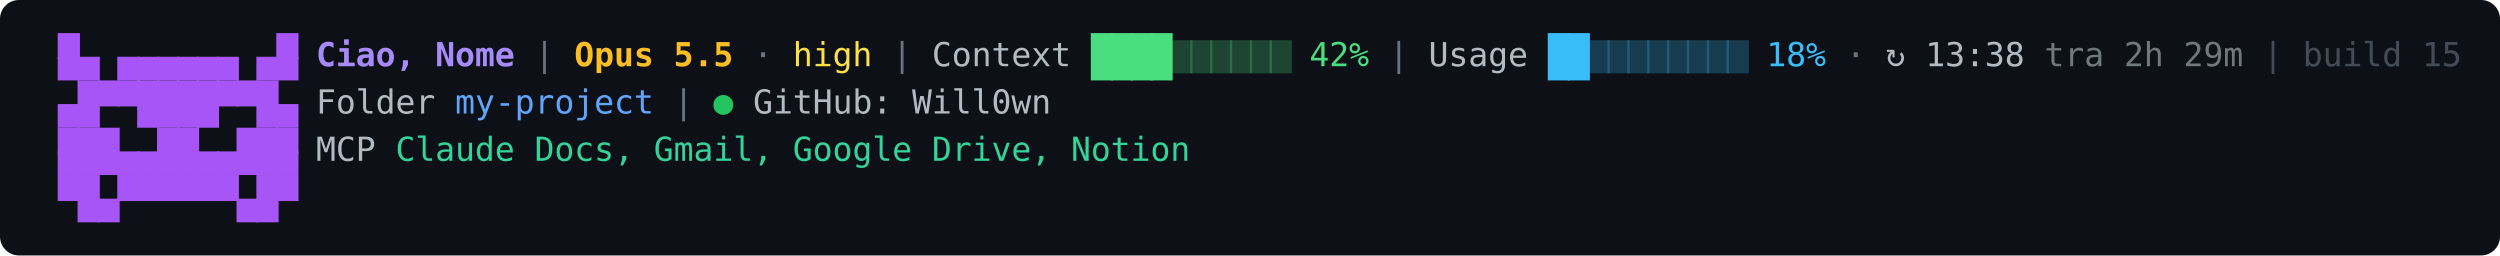
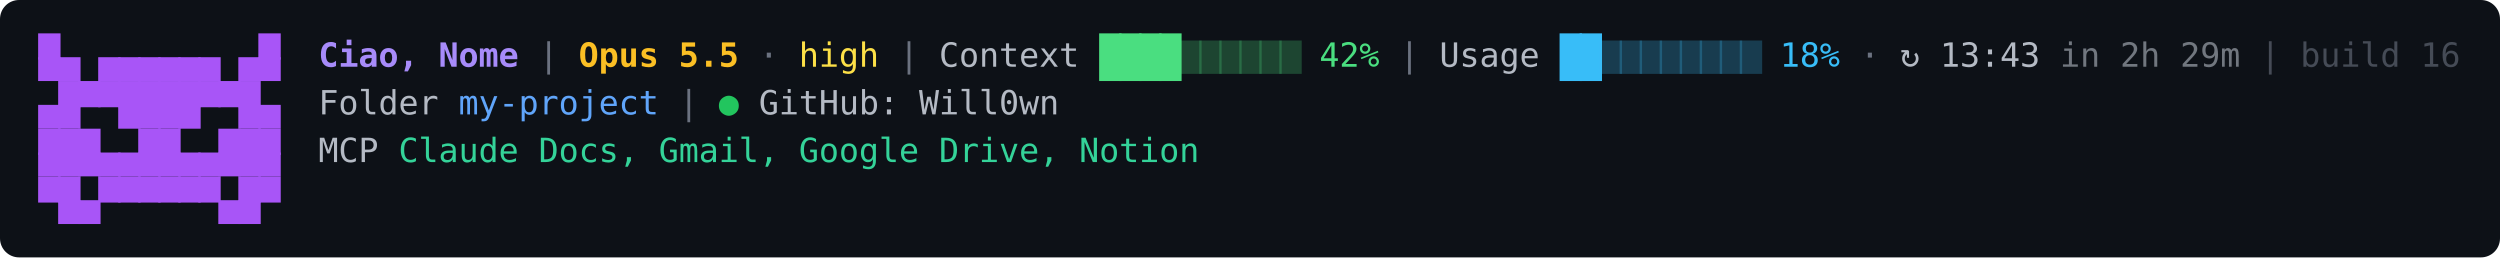
- <svg xmlns="http://www.w3.org/2000/svg" width="1057" height="108" viewBox="0 0 1057 108" font-family="Consolas, Menlo, monospace" font-size="14">
+ <svg xmlns="http://www.w3.org/2000/svg" width="1049" height="108" viewBox="0 0 1049 108" font-family="Consolas, Menlo, monospace" font-size="14">
  <rect width="100%" height="100%" rx="8" fill="#0d1117" />
+   <rect x="16" y="24" width="9.4" height="10" fill="#a855f7" />
+   <rect x="16" y="14" width="9.4" height="11" fill="#a855f7" />
  <rect x="24.4" y="24" width="9.4" height="10" fill="#a855f7" />
-   <rect x="24.4" y="14" width="9.4" height="11" fill="#a855f7" />
-   <rect x="32.8" y="24" width="9.4" height="10" fill="#a855f7" />
+   <rect x="41.2" y="24" width="9.4" height="10" fill="#a855f7" />
  <rect x="49.6" y="24" width="9.4" height="10" fill="#a855f7" />
  <rect x="58" y="24" width="9.4" height="10" fill="#a855f7" />
  <rect x="66.4" y="24" width="9.4" height="10" fill="#a855f7" />
  <rect x="74.8" y="24" width="9.4" height="10" fill="#a855f7" />
  <rect x="83.2" y="24" width="9.4" height="10" fill="#a855f7" />
-   <rect x="91.6" y="24" width="9.4" height="10" fill="#a855f7" />
+   <rect x="100" y="24" width="9.4" height="10" fill="#a855f7" />
  <rect x="108.4" y="24" width="9.4" height="10" fill="#a855f7" />
-   <rect x="116.8" y="24" width="9.4" height="10" fill="#a855f7" />
-   <rect x="116.8" y="14" width="9.4" height="11" fill="#a855f7" />
+   <rect x="108.4" y="14" width="9.4" height="11" fill="#a855f7" />
  <text x="133.6" y="28" fill="#a78bfa" font-weight="bold">C</text>
  <text x="142" y="28" fill="#a78bfa" font-weight="bold">i</text>
  <text x="150.4" y="28" fill="#a78bfa" font-weight="bold">a</text>
  <text x="158.8" y="28" fill="#a78bfa" font-weight="bold">o</text>
  <text x="167.2" y="28" fill="#a78bfa" font-weight="bold">,</text>
  <text x="184" y="28" fill="#a78bfa" font-weight="bold">N</text>
  <text x="192.4" y="28" fill="#a78bfa" font-weight="bold">o</text>
  <text x="200.8" y="28" fill="#a78bfa" font-weight="bold">m</text>
  <text x="209.2" y="28" fill="#a78bfa" font-weight="bold">e</text>
  <text x="226" y="28" fill="#6b7280">|</text>
  <text x="242.8" y="28" fill="#fbbf24" font-weight="bold">O</text>
  <text x="251.2" y="28" fill="#fbbf24" font-weight="bold">p</text>
  <text x="259.6" y="28" fill="#fbbf24" font-weight="bold">u</text>
  <text x="268" y="28" fill="#fbbf24" font-weight="bold">s</text>
  <text x="284.8" y="28" fill="#fbbf24" font-weight="bold">5</text>
  <text x="293.2" y="28" fill="#fbbf24" font-weight="bold">.</text>
  <text x="301.6" y="28" fill="#fbbf24" font-weight="bold">5</text>
  <text x="318.4" y="28" fill="#6b7280">·</text>
  <text x="335.2" y="28" fill="#fde047">h</text>
  <text x="343.6" y="28" fill="#fde047">i</text>
  <text x="352" y="28" fill="#fde047">g</text>
  <text x="360.4" y="28" fill="#fde047">h</text>
  <text x="377.2" y="28" fill="#6b7280">|</text>
  <text x="394" y="28" fill="#b4bac4">C</text>
  <text x="402.4" y="28" fill="#b4bac4">o</text>
  <text x="410.8" y="28" fill="#b4bac4">n</text>
  <text x="419.2" y="28" fill="#b4bac4">t</text>
  <text x="427.6" y="28" fill="#b4bac4">e</text>
  <text x="436" y="28" fill="#b4bac4">x</text>
  <text x="444.4" y="28" fill="#b4bac4">t</text>
  <rect x="461.2" y="14" width="9.4" height="20" fill="#4ade80" />
  <rect x="469.6" y="14" width="9.4" height="20" fill="#4ade80" />
  <rect x="478" y="14" width="9.4" height="20" fill="#4ade80" />
  <rect x="486.4" y="14" width="9.4" height="20" fill="#4ade80" />
  <rect x="494.8" y="17" width="9.4" height="14" fill="#4ade80" opacity="0.25" />
  <rect x="503.2" y="17" width="9.4" height="14" fill="#4ade80" opacity="0.25" />
  <rect x="511.6" y="17" width="9.4" height="14" fill="#4ade80" opacity="0.25" />
  <rect x="520" y="17" width="9.4" height="14" fill="#4ade80" opacity="0.25" />
  <rect x="528.4" y="17" width="9.4" height="14" fill="#4ade80" opacity="0.25" />
  <rect x="536.8" y="17" width="9.4" height="14" fill="#4ade80" opacity="0.25" />
  <text x="553.6" y="28" fill="#4ade80">4</text>
  <text x="562" y="28" fill="#4ade80">2</text>
  <text x="570.4" y="28" fill="#4ade80">%</text>
  <text x="587.2" y="28" fill="#6b7280">|</text>
  <text x="604" y="28" fill="#b4bac4">U</text>
  <text x="612.4" y="28" fill="#b4bac4">s</text>
  <text x="620.8" y="28" fill="#b4bac4">a</text>
  <text x="629.2" y="28" fill="#b4bac4">g</text>
  <text x="637.6" y="28" fill="#b4bac4">e</text>
  <rect x="654.4" y="14" width="9.4" height="20" fill="#38bdf8" />
  <rect x="662.8" y="14" width="9.4" height="20" fill="#38bdf8" />
  <rect x="671.2" y="17" width="9.4" height="14" fill="#38bdf8" opacity="0.25" />
  <rect x="679.6" y="17" width="9.4" height="14" fill="#38bdf8" opacity="0.25" />
  <rect x="688" y="17" width="9.4" height="14" fill="#38bdf8" opacity="0.25" />
  <rect x="696.4" y="17" width="9.4" height="14" fill="#38bdf8" opacity="0.25" />
  <rect x="704.8" y="17" width="9.4" height="14" fill="#38bdf8" opacity="0.25" />
  <rect x="713.2" y="17" width="9.4" height="14" fill="#38bdf8" opacity="0.25" />
  <rect x="721.6" y="17" width="9.4" height="14" fill="#38bdf8" opacity="0.25" />
  <rect x="730" y="17" width="9.4" height="14" fill="#38bdf8" opacity="0.25" />
  <text x="746.8" y="28" fill="#38bdf8">1</text>
  <text x="755.2" y="28" fill="#38bdf8">8</text>
  <text x="763.6" y="28" fill="#38bdf8">%</text>
  <text x="780.4" y="28" fill="#6b7280">·</text>
  <text x="797.2" y="28" fill="#b4bac4">↻</text>
  <text x="814" y="28" fill="#b4bac4">1</text>
  <text x="822.4" y="28" fill="#b4bac4">3</text>
  <text x="830.8" y="28" fill="#b4bac4">:</text>
-   <text x="839.2" y="28" fill="#b4bac4">3</text>
-   <text x="847.6" y="28" fill="#b4bac4">8</text>
-   <text x="864.4" y="28" fill="#b4bac4" opacity="0.6">t</text>
-   <text x="872.8" y="28" fill="#b4bac4" opacity="0.6">r</text>
-   <text x="881.2" y="28" fill="#b4bac4" opacity="0.6">a</text>
-   <text x="898" y="28" fill="#b4bac4" opacity="0.6">2</text>
-   <text x="906.4" y="28" fill="#b4bac4" opacity="0.6">h</text>
-   <text x="923.2" y="28" fill="#b4bac4" opacity="0.6">2</text>
-   <text x="931.6" y="28" fill="#b4bac4" opacity="0.6">9</text>
-   <text x="940" y="28" fill="#b4bac4" opacity="0.6">m</text>
-   <text x="956.8" y="28" fill="#6b7280" opacity="0.6">|</text>
-   <text x="973.6" y="28" fill="#6b7280" opacity="0.6">b</text>
-   <text x="982" y="28" fill="#6b7280" opacity="0.6">u</text>
-   <text x="990.4" y="28" fill="#6b7280" opacity="0.6">i</text>
-   <text x="998.8" y="28" fill="#6b7280" opacity="0.6">l</text>
-   <text x="1007.2" y="28" fill="#6b7280" opacity="0.6">d</text>
-   <text x="1024" y="28" fill="#6b7280" opacity="0.6">1</text>
-   <text x="1032.4" y="28" fill="#6b7280" opacity="0.6">5</text>
+   <text x="839.2" y="28" fill="#b4bac4">4</text>
+   <text x="847.6" y="28" fill="#b4bac4">3</text>
+   <text x="864.4" y="28" fill="#b4bac4" opacity="0.6">i</text>
+   <text x="872.8" y="28" fill="#b4bac4" opacity="0.6">n</text>
+   <text x="889.6" y="28" fill="#b4bac4" opacity="0.6">2</text>
+   <text x="898" y="28" fill="#b4bac4" opacity="0.6">h</text>
+   <text x="914.8" y="28" fill="#b4bac4" opacity="0.6">2</text>
+   <text x="923.2" y="28" fill="#b4bac4" opacity="0.6">9</text>
+   <text x="931.6" y="28" fill="#b4bac4" opacity="0.6">m</text>
+   <text x="948.4" y="28" fill="#6b7280" opacity="0.6">|</text>
+   <text x="965.2" y="28" fill="#6b7280" opacity="0.6">b</text>
+   <text x="973.6" y="28" fill="#6b7280" opacity="0.6">u</text>
+   <text x="982" y="28" fill="#6b7280" opacity="0.6">i</text>
+   <text x="990.4" y="28" fill="#6b7280" opacity="0.6">l</text>
+   <text x="998.8" y="28" fill="#6b7280" opacity="0.6">d</text>
+   <text x="1015.6" y="28" fill="#6b7280" opacity="0.6">1</text>
+   <text x="1024" y="28" fill="#6b7280" opacity="0.6">6</text>
+   <rect x="16" y="44" width="9.4" height="10" fill="#a855f7" />
  <rect x="24.4" y="44" width="9.4" height="10" fill="#a855f7" />
-   <rect x="32.8" y="44" width="9.4" height="10" fill="#a855f7" />
+   <rect x="24.4" y="34" width="9.4" height="11" fill="#a855f7" />
  <rect x="32.8" y="34" width="9.4" height="11" fill="#a855f7" />
  <rect x="41.2" y="34" width="9.4" height="11" fill="#a855f7" />
+   <rect x="49.6" y="44" width="9.4" height="10" fill="#a855f7" />
  <rect x="49.6" y="34" width="9.4" height="11" fill="#a855f7" />
  <rect x="58" y="44" width="9.4" height="10" fill="#a855f7" />
  <rect x="58" y="34" width="9.4" height="11" fill="#a855f7" />
  <rect x="66.4" y="44" width="9.4" height="10" fill="#a855f7" />
  <rect x="66.4" y="34" width="9.4" height="11" fill="#a855f7" />
  <rect x="74.8" y="44" width="9.4" height="10" fill="#a855f7" />
  <rect x="74.8" y="34" width="9.4" height="11" fill="#a855f7" />
-   <rect x="83.2" y="44" width="9.4" height="10" fill="#a855f7" />
  <rect x="83.2" y="34" width="9.4" height="11" fill="#a855f7" />
  <rect x="91.6" y="34" width="9.4" height="11" fill="#a855f7" />
+   <rect x="100" y="44" width="9.4" height="10" fill="#a855f7" />
  <rect x="100" y="34" width="9.4" height="11" fill="#a855f7" />
  <rect x="108.4" y="44" width="9.4" height="10" fill="#a855f7" />
-   <rect x="108.4" y="34" width="9.4" height="11" fill="#a855f7" />
-   <rect x="116.8" y="44" width="9.4" height="10" fill="#a855f7" />
  <text x="133.6" y="48" fill="#b4bac4">F</text>
  <text x="142" y="48" fill="#b4bac4">o</text>
  <text x="150.4" y="48" fill="#b4bac4">l</text>
  <text x="158.8" y="48" fill="#b4bac4">d</text>
  <text x="167.2" y="48" fill="#b4bac4">e</text>
  <text x="175.6" y="48" fill="#b4bac4">r</text>
  <text x="192.4" y="48" fill="#60a5fa">m</text>
  <text x="200.8" y="48" fill="#60a5fa">y</text>
  <text x="209.2" y="48" fill="#60a5fa">-</text>
  <text x="217.6" y="48" fill="#60a5fa">p</text>
  <text x="226" y="48" fill="#60a5fa">r</text>
  <text x="234.4" y="48" fill="#60a5fa">o</text>
  <text x="242.8" y="48" fill="#60a5fa">j</text>
  <text x="251.2" y="48" fill="#60a5fa">e</text>
  <text x="259.6" y="48" fill="#60a5fa">c</text>
  <text x="268" y="48" fill="#60a5fa">t</text>
  <text x="284.8" y="48" fill="#6b7280">|</text>
  <text x="301.6" y="48" fill="#22c55e">●</text>
  <text x="318.4" y="48" fill="#b4bac4">G</text>
  <text x="326.8" y="48" fill="#b4bac4">i</text>
  <text x="335.2" y="48" fill="#b4bac4">t</text>
  <text x="343.6" y="48" fill="#b4bac4">H</text>
  <text x="352" y="48" fill="#b4bac4">u</text>
  <text x="360.4" y="48" fill="#b4bac4">b</text>
  <text x="368.8" y="48" fill="#b4bac4">:</text>
  <text x="385.6" y="48" fill="#b4bac4">W</text>
  <text x="394" y="48" fill="#b4bac4">i</text>
  <text x="402.4" y="48" fill="#b4bac4">l</text>
  <text x="410.8" y="48" fill="#b4bac4">l</text>
  <text x="419.2" y="48" fill="#b4bac4">0</text>
  <text x="427.6" y="48" fill="#b4bac4">w</text>
  <text x="436" y="48" fill="#b4bac4">n</text>
+   <rect x="16" y="64" width="9.4" height="10" fill="#a855f7" />
+   <rect x="16" y="54" width="9.4" height="11" fill="#a855f7" />
  <rect x="24.4" y="64" width="9.4" height="10" fill="#a855f7" />
  <rect x="24.4" y="54" width="9.4" height="11" fill="#a855f7" />
  <rect x="32.8" y="64" width="9.4" height="10" fill="#a855f7" />
  <rect x="32.8" y="54" width="9.4" height="11" fill="#a855f7" />
  <rect x="41.2" y="64" width="9.4" height="10" fill="#a855f7" />
-   <rect x="41.2" y="54" width="9.4" height="11" fill="#a855f7" />
  <rect x="49.6" y="64" width="9.4" height="10" fill="#a855f7" />
  <rect x="58" y="64" width="9.4" height="10" fill="#a855f7" />
+   <rect x="58" y="54" width="9.4" height="11" fill="#a855f7" />
  <rect x="66.4" y="64" width="9.4" height="10" fill="#a855f7" />
  <rect x="66.4" y="54" width="9.4" height="11" fill="#a855f7" />
  <rect x="74.8" y="64" width="9.4" height="10" fill="#a855f7" />
-   <rect x="74.8" y="54" width="9.4" height="11" fill="#a855f7" />
  <rect x="83.2" y="64" width="9.4" height="10" fill="#a855f7" />
  <rect x="91.6" y="64" width="9.4" height="10" fill="#a855f7" />
+   <rect x="91.6" y="54" width="9.4" height="11" fill="#a855f7" />
  <rect x="100" y="64" width="9.4" height="10" fill="#a855f7" />
  <rect x="100" y="54" width="9.4" height="11" fill="#a855f7" />
  <rect x="108.4" y="64" width="9.4" height="10" fill="#a855f7" />
  <rect x="108.4" y="54" width="9.4" height="11" fill="#a855f7" />
-   <rect x="116.8" y="64" width="9.4" height="10" fill="#a855f7" />
-   <rect x="116.8" y="54" width="9.4" height="11" fill="#a855f7" />
  <text x="133.6" y="68" fill="#b4bac4">M</text>
  <text x="142" y="68" fill="#b4bac4">C</text>
  <text x="150.4" y="68" fill="#b4bac4">P</text>
  <text x="167.2" y="68" fill="#34d399">C</text>
  <text x="175.6" y="68" fill="#34d399">l</text>
  <text x="184" y="68" fill="#34d399">a</text>
  <text x="192.4" y="68" fill="#34d399">u</text>
  <text x="200.8" y="68" fill="#34d399">d</text>
  <text x="209.2" y="68" fill="#34d399">e</text>
  <text x="226" y="68" fill="#34d399">D</text>
  <text x="234.4" y="68" fill="#34d399">o</text>
  <text x="242.8" y="68" fill="#34d399">c</text>
  <text x="251.2" y="68" fill="#34d399">s</text>
  <text x="259.6" y="68" fill="#34d399">,</text>
  <text x="276.4" y="68" fill="#34d399">G</text>
  <text x="284.8" y="68" fill="#34d399">m</text>
  <text x="293.2" y="68" fill="#34d399">a</text>
  <text x="301.6" y="68" fill="#34d399">i</text>
  <text x="310" y="68" fill="#34d399">l</text>
  <text x="318.4" y="68" fill="#34d399">,</text>
  <text x="335.2" y="68" fill="#34d399">G</text>
  <text x="343.6" y="68" fill="#34d399">o</text>
  <text x="352" y="68" fill="#34d399">o</text>
  <text x="360.4" y="68" fill="#34d399">g</text>
  <text x="368.8" y="68" fill="#34d399">l</text>
  <text x="377.2" y="68" fill="#34d399">e</text>
  <text x="394" y="68" fill="#34d399">D</text>
  <text x="402.4" y="68" fill="#34d399">r</text>
  <text x="410.8" y="68" fill="#34d399">i</text>
  <text x="419.2" y="68" fill="#34d399">v</text>
  <text x="427.6" y="68" fill="#34d399">e</text>
  <text x="436" y="68" fill="#34d399">,</text>
  <text x="452.8" y="68" fill="#34d399">N</text>
  <text x="461.2" y="68" fill="#34d399">o</text>
  <text x="469.6" y="68" fill="#34d399">t</text>
  <text x="478" y="68" fill="#34d399">i</text>
  <text x="486.4" y="68" fill="#34d399">o</text>
  <text x="494.8" y="68" fill="#34d399">n</text>
+   <rect x="16" y="74" width="9.4" height="11" fill="#a855f7" />
+   <rect x="24.4" y="84" width="9.4" height="10" fill="#a855f7" />
  <rect x="24.4" y="74" width="9.4" height="11" fill="#a855f7" />
  <rect x="32.8" y="84" width="9.4" height="10" fill="#a855f7" />
-   <rect x="32.8" y="74" width="9.4" height="11" fill="#a855f7" />
-   <rect x="41.2" y="84" width="9.4" height="10" fill="#a855f7" />
+   <rect x="41.2" y="74" width="9.4" height="11" fill="#a855f7" />
  <rect x="49.6" y="74" width="9.4" height="11" fill="#a855f7" />
  <rect x="58" y="74" width="9.4" height="11" fill="#a855f7" />
  <rect x="66.4" y="74" width="9.4" height="11" fill="#a855f7" />
  <rect x="74.8" y="74" width="9.4" height="11" fill="#a855f7" />
  <rect x="83.2" y="74" width="9.4" height="11" fill="#a855f7" />
-   <rect x="91.6" y="74" width="9.4" height="11" fill="#a855f7" />
+   <rect x="91.6" y="84" width="9.4" height="10" fill="#a855f7" />
  <rect x="100" y="84" width="9.4" height="10" fill="#a855f7" />
-   <rect x="108.4" y="84" width="9.4" height="10" fill="#a855f7" />
+   <rect x="100" y="74" width="9.4" height="11" fill="#a855f7" />
  <rect x="108.4" y="74" width="9.4" height="11" fill="#a855f7" />
-   <rect x="116.8" y="74" width="9.4" height="11" fill="#a855f7" />
</svg>
